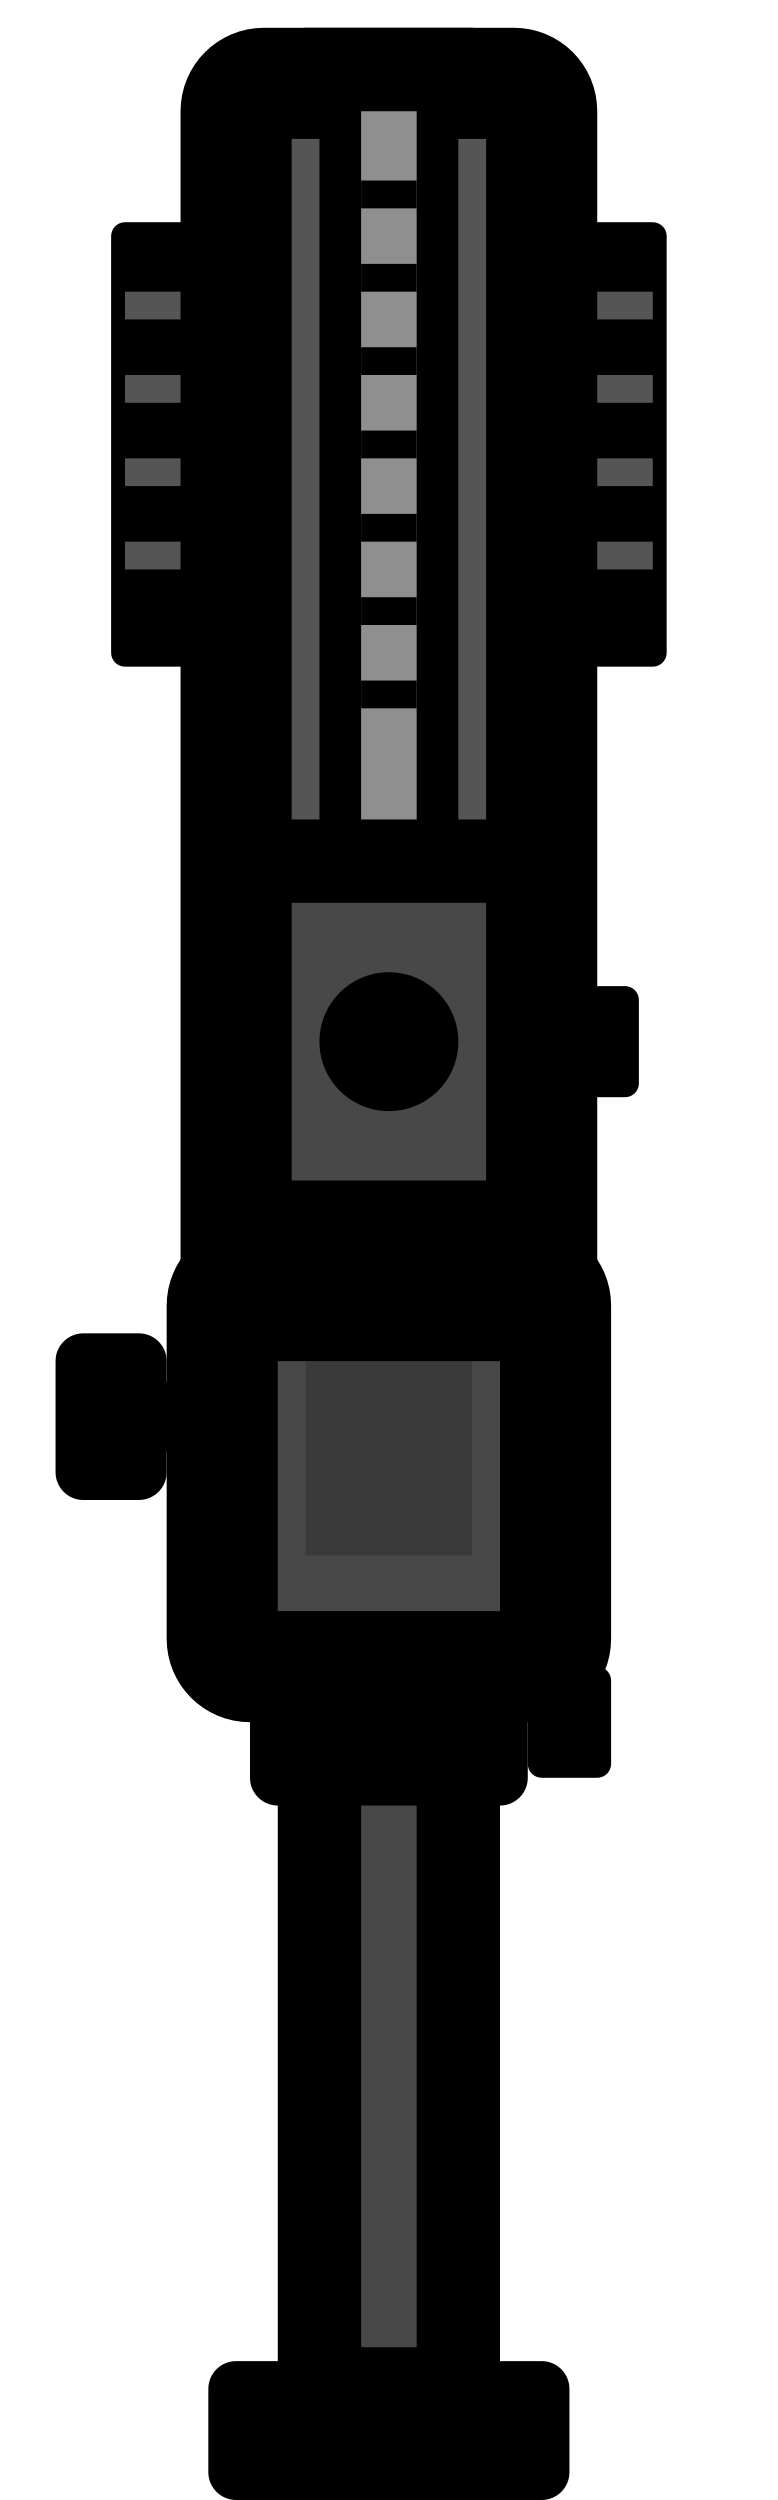
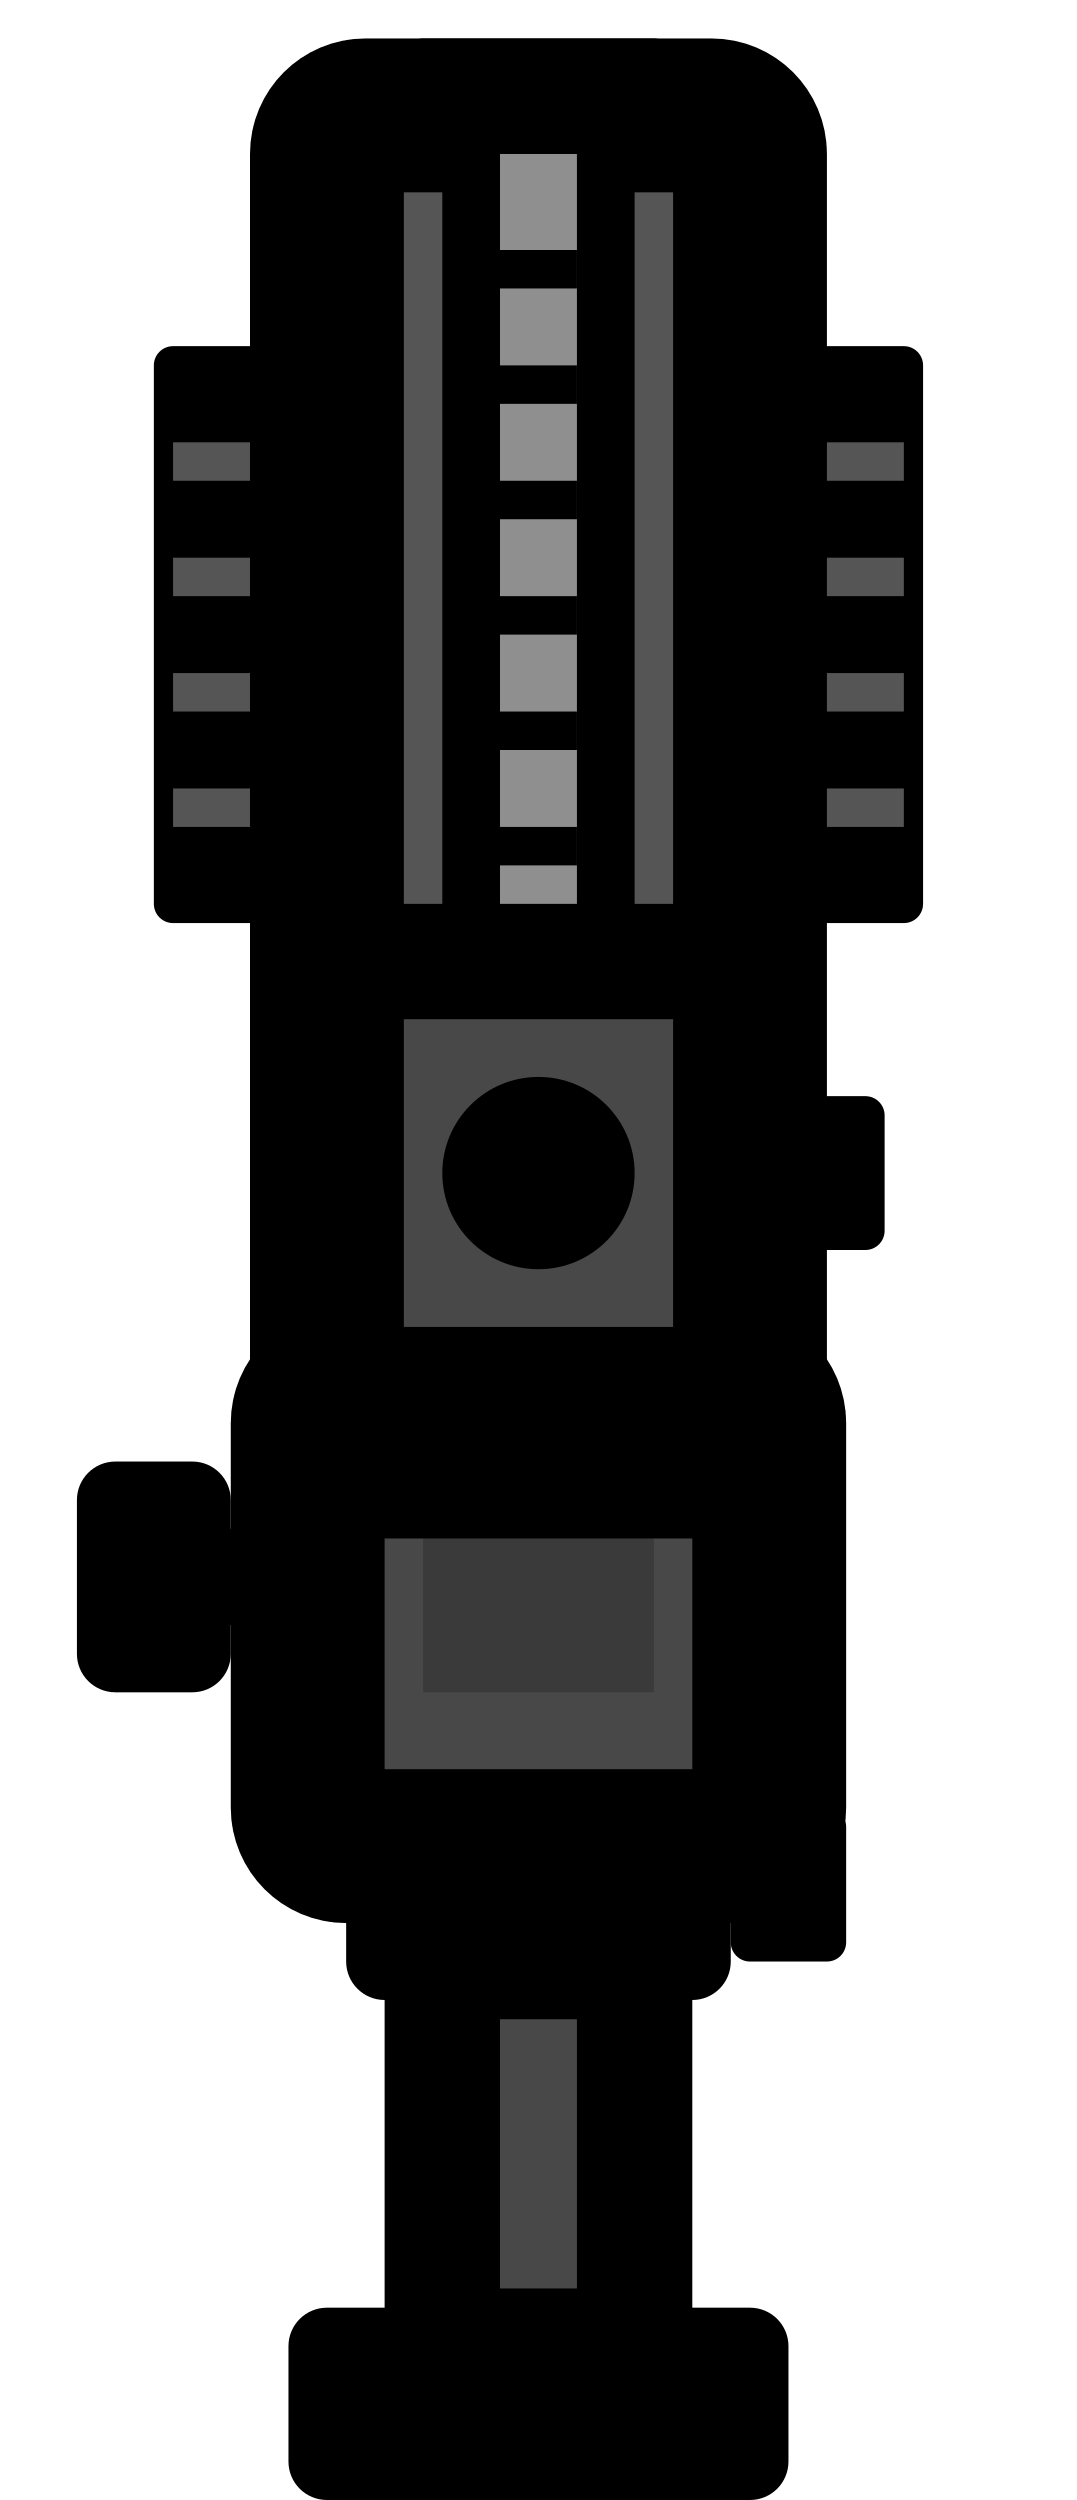
- <svg xmlns="http://www.w3.org/2000/svg" width="56" height="180" viewBox="0 0 56 180">
-   <rect x="23" y="126" width="10" height="46" fill="#484848" stroke="#000" stroke-width="6" />
-   <rect x="15" y="170" width="26" height="10" rx="2" fill="#000" />
-   <rect x="18" y="118" width="20" height="12" rx="2" fill="#000" />
-   <rect x="38" y="120" width="6" height="8" rx="1" fill="#000" />
-   <rect x="16" y="92" width="24" height="28" rx="2" fill="#484848" stroke="#000" stroke-width="8" />
-   <rect x="22" y="98" width="12" height="14" fill="#3a3a3a" />
-   <path d="M10 102h6" stroke="#000" stroke-width="5" />
-   <rect x="4" y="96" width="8" height="12" rx="2" fill="#000" />
-   <rect x="8" y="16" width="7" height="32" rx="1" fill="#000" />
-   <rect x="41" y="16" width="7" height="32" rx="1" fill="#000" />
-   <path d="M9 22h5M9 28h5M9 34h5M9 40h5M42 22h5M42 28h5M42 34h5M42 40h5" stroke="#555555" stroke-width="2" />
-   <rect x="17" y="6" width="22" height="88" rx="2" fill="#555555" stroke="#000" stroke-width="8" />
-   <rect x="23" y="6" width="10" height="56" fill="#000" />
-   <rect x="26" y="8" width="4" height="52" fill="#8f8f8f" />
-   <path d="M26 14h4M26 20h4M26 26h4M26 32h4M26 38h4M26 44h4M26 50h4" stroke="#000" stroke-width="2" />
-   <rect x="18" y="62" width="20" height="26" rx="3" fill="#484848" stroke="#000" stroke-width="6" />
-   <circle cx="28" cy="75" r="5" fill="#000" />
-   <rect x="40" y="71" width="6" height="8" rx="1" fill="#000" />
+ <svg xmlns="http://www.w3.org/2000/svg" width="56" height="130" viewBox="0 0 56 130">
+   <rect x="23" y="102" width="10" height="20" fill="#484848" stroke="#000" stroke-width="6" />
+   <rect x="15" y="120" width="26" height="10" rx="2" fill="#000" />
+   <rect x="18" y="92" width="20" height="12" rx="2" fill="#000" />
+   <rect x="38" y="94" width="6" height="8" rx="1" fill="#000" />
+   <rect x="16" y="72" width="24" height="24" rx="2" fill="#484848" stroke="#000" stroke-width="8" />
+   <rect x="22" y="78" width="12" height="10" fill="#3a3a3a" />
+   <path d="M10 82h6" stroke="#000" stroke-width="5" />
+   <rect x="4" y="76" width="8" height="12" rx="2" fill="#000" />
+   <rect x="8" y="18" width="7" height="30" rx="1" fill="#000" />
+   <rect x="41" y="18" width="7" height="30" rx="1" fill="#000" />
+   <path d="M9 24h5M9 30h5M9 36h5M9 42h5M42 24h5M42 30h5M42 36h5M42 42h5" stroke="#555555" stroke-width="2" />
+   <rect x="17" y="6" width="22" height="70" rx="2" fill="#555555" stroke="#000" stroke-width="8" />
+   <rect x="23" y="6" width="10" height="46" fill="#000" />
+   <rect x="26" y="8" width="4" height="42" fill="#8f8f8f" />
+   <path d="M26 14h4M26 20h4M26 26h4M26 32h4M26 38h4M26 44h4" stroke="#000" stroke-width="2" />
+   <rect x="18" y="50" width="20" height="22" rx="3" fill="#484848" stroke="#000" stroke-width="6" />
+   <circle cx="28" cy="61" r="5" fill="#000" />
+   <rect x="40" y="57" width="6" height="8" rx="1" fill="#000" />
  <rect x="21" y="2" width="14" height="6" rx="1" fill="#000" />
</svg>
